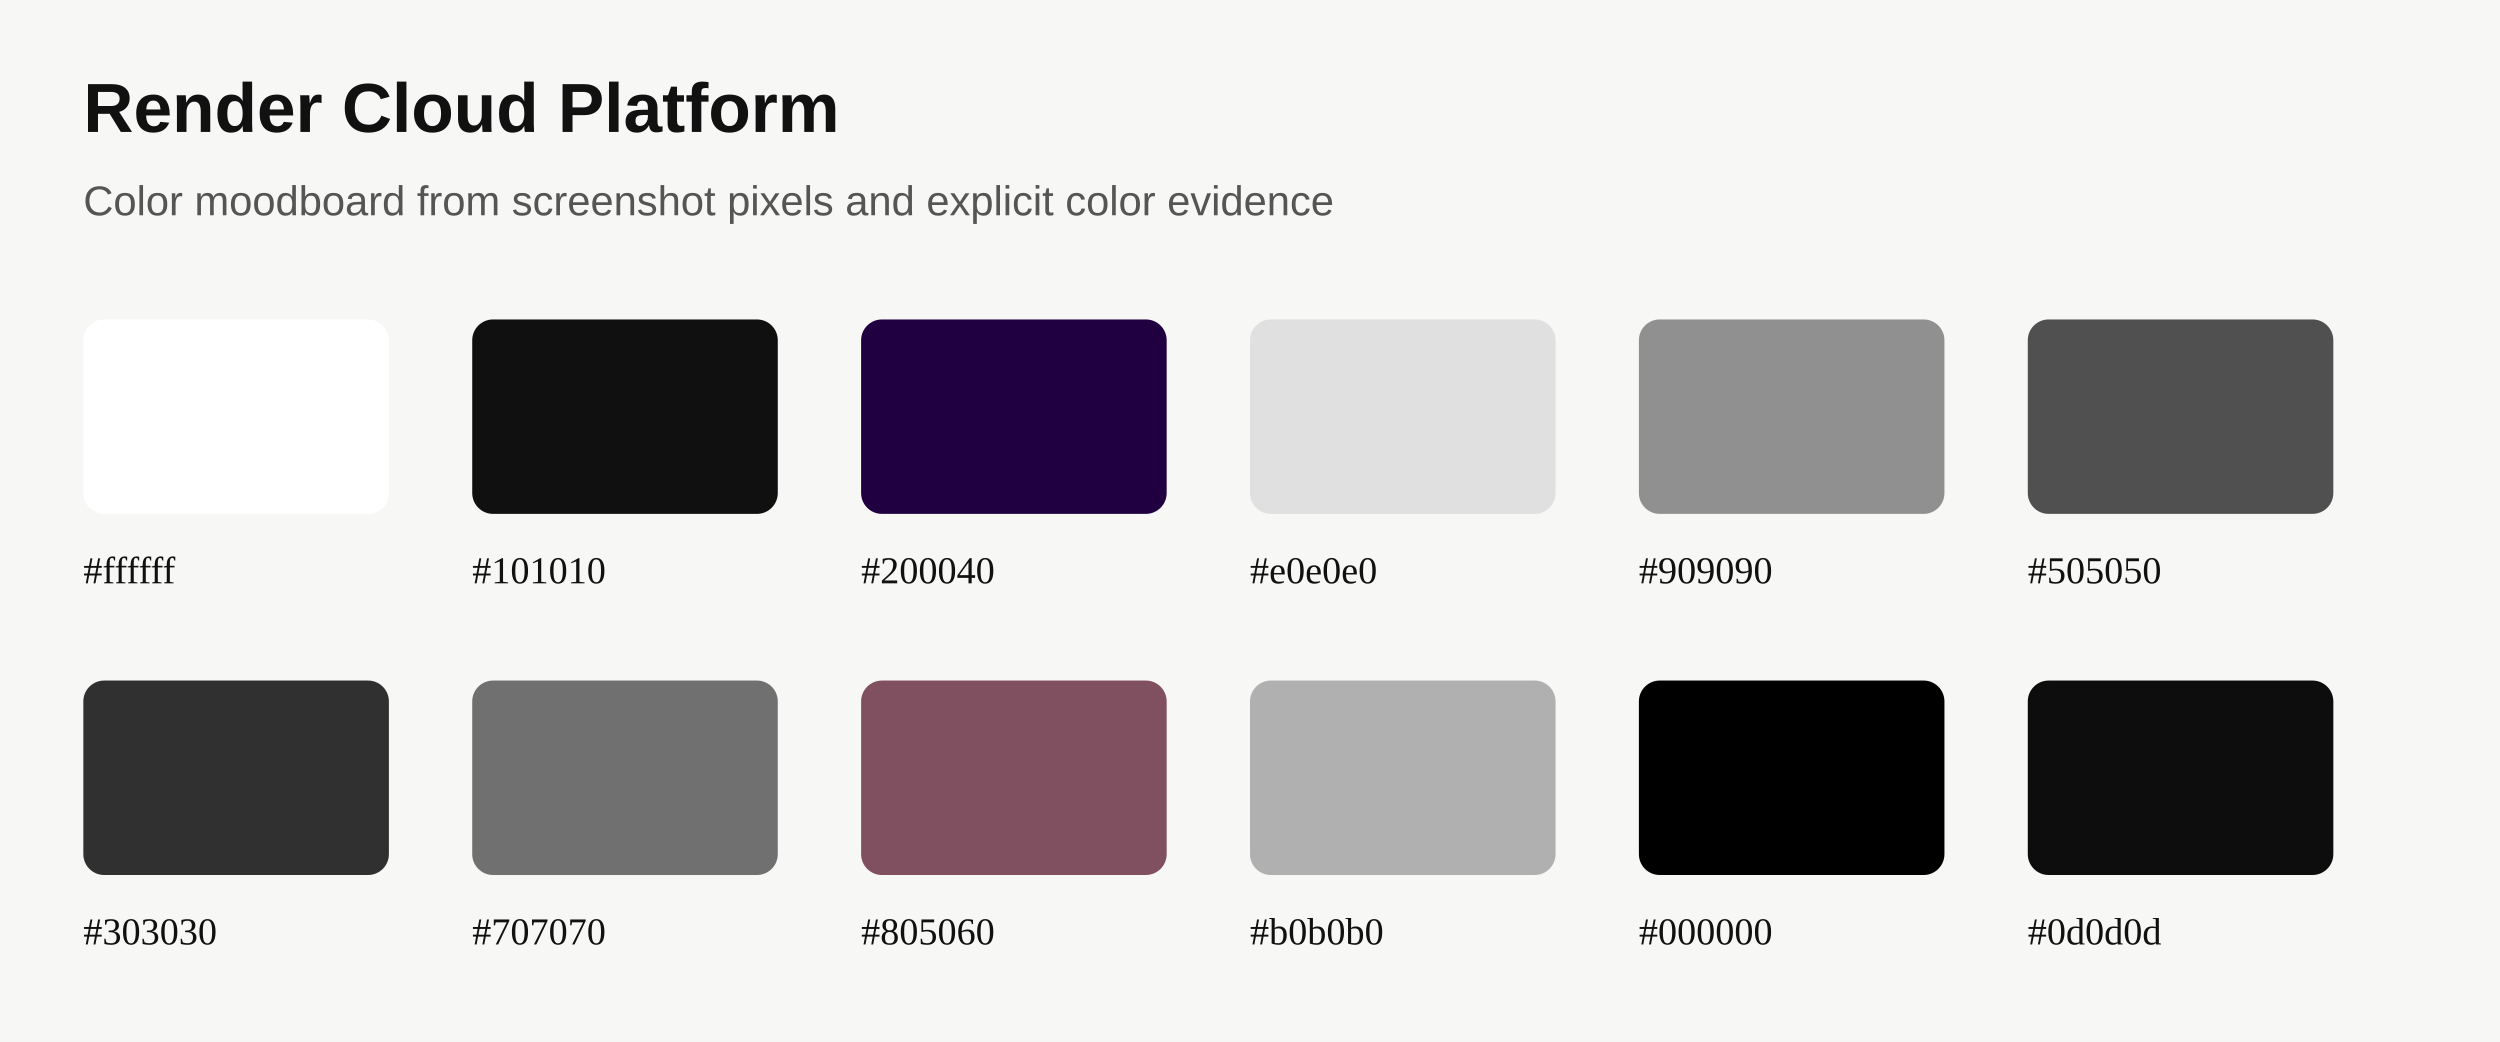
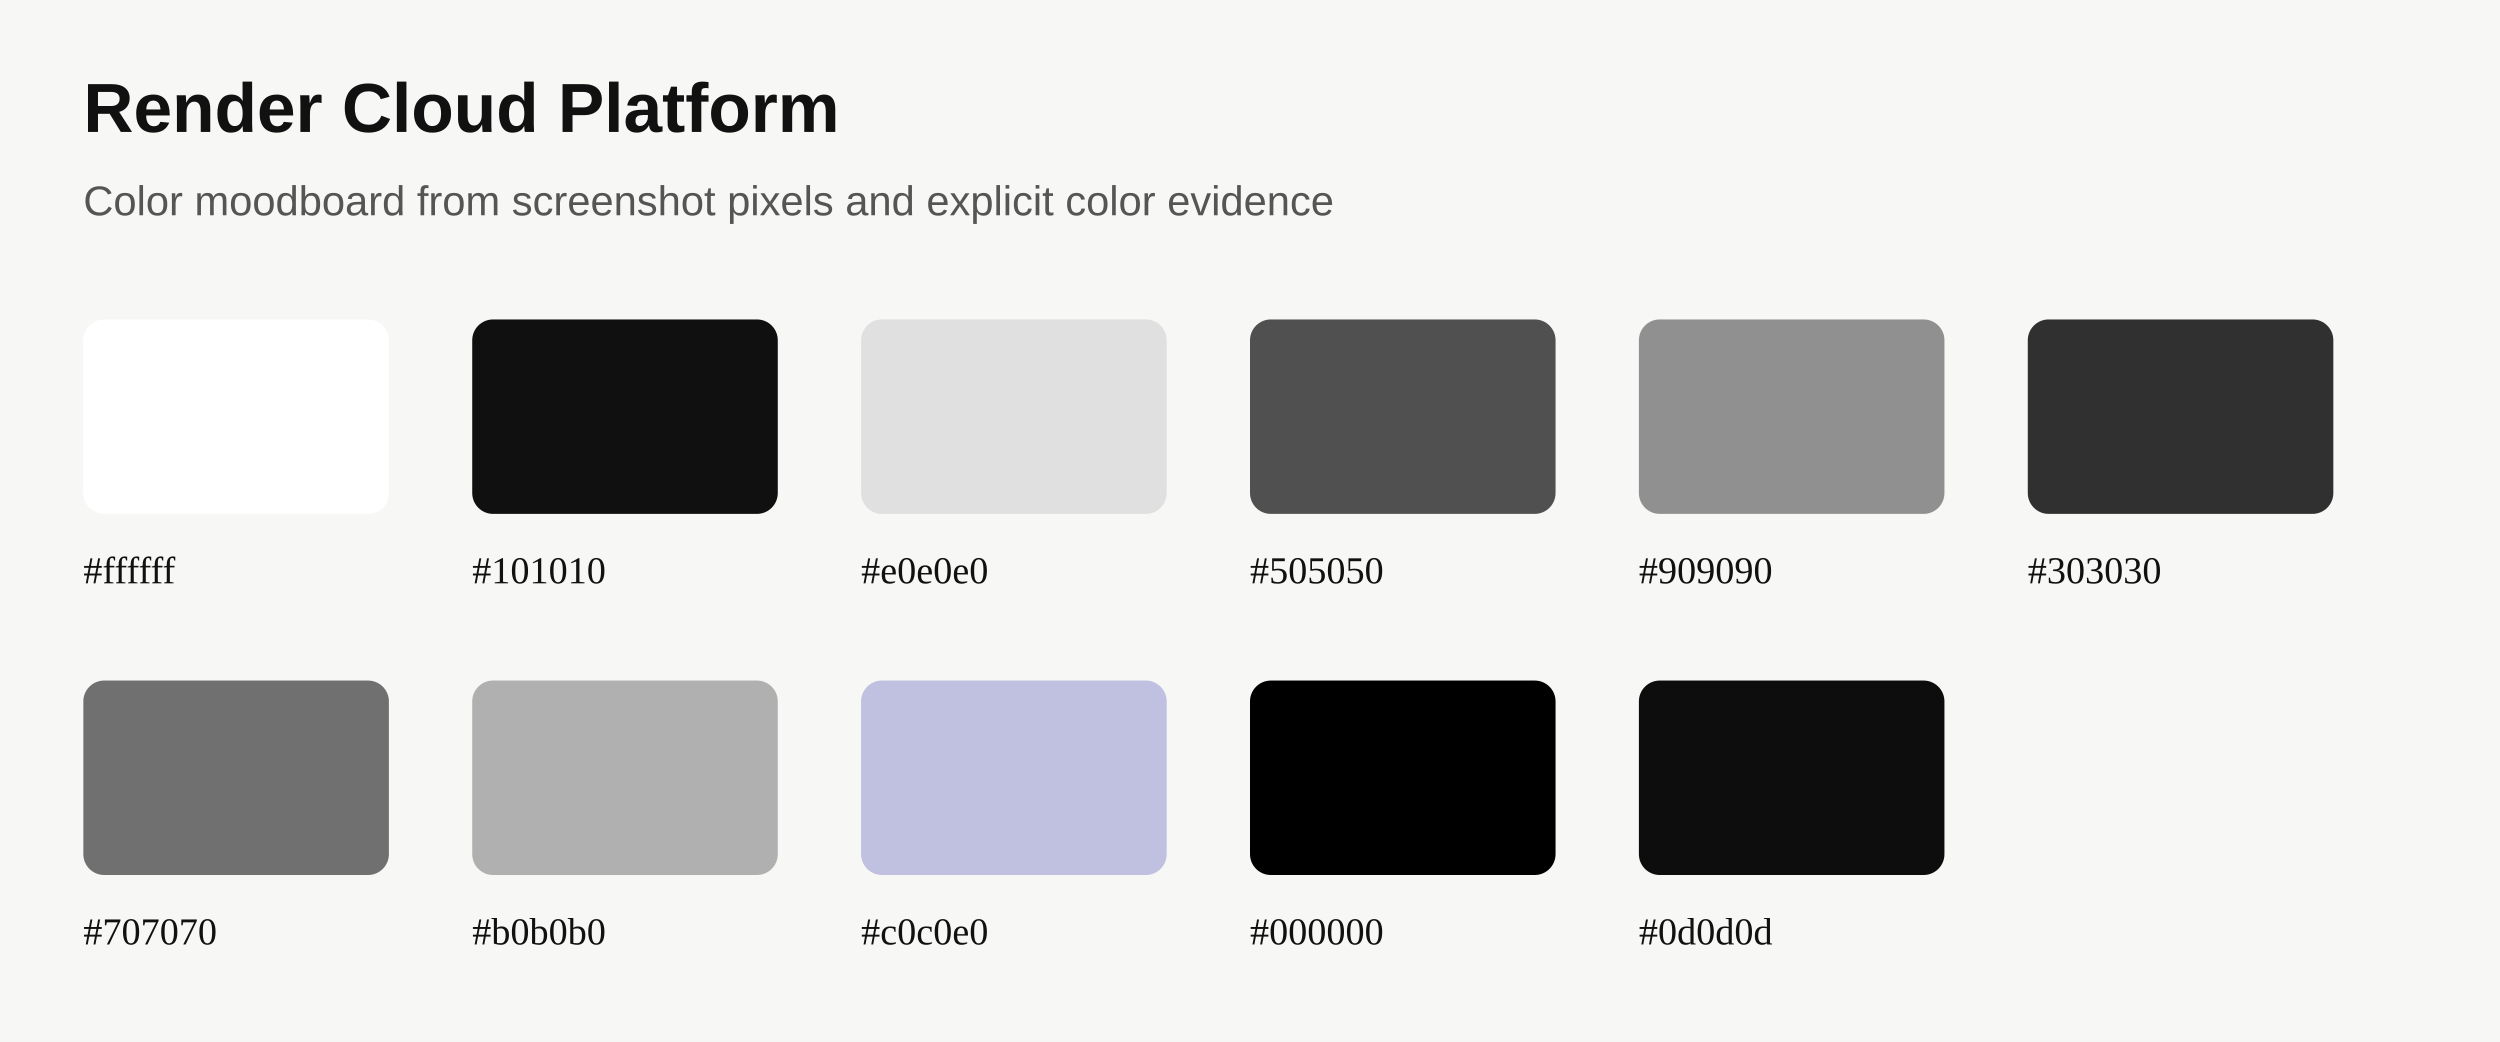
<svg xmlns="http://www.w3.org/2000/svg" width="720" height="300" viewBox="0 0 720 300">
  <rect width="720" height="300" fill="#f7f7f5" />
  <text x="24" y="38" font-family="Arial, sans-serif" font-size="20" font-weight="700" fill="#111">Render Cloud Platform</text>
  <text x="24" y="62" font-family="Arial, sans-serif" font-size="12" fill="#555">Color moodboard from screenshot pixels and explicit color evidence</text>
  <rect x="24" y="92" width="88" height="56" rx="6" fill="#ffffff" />
  <text x="24" y="168" font-size="11" fill="#111">#ffffff</text>
  <rect x="136" y="92" width="88" height="56" rx="6" fill="#101010" />
  <text x="136" y="168" font-size="11" fill="#111">#101010</text>
-   <rect x="248" y="92" width="88" height="56" rx="6" fill="#200040" />
-   <text x="248" y="168" font-size="11" fill="#111">#200040</text>
-   <rect x="360" y="92" width="88" height="56" rx="6" fill="#e0e0e0" />
-   <text x="360" y="168" font-size="11" fill="#111">#e0e0e0</text>
+   <rect x="248" y="92" width="88" height="56" rx="6" fill="#e0e0e0" />
+   <text x="248" y="168" font-size="11" fill="#111">#e0e0e0</text>
+   <rect x="360" y="92" width="88" height="56" rx="6" fill="#505050" />
+   <text x="360" y="168" font-size="11" fill="#111">#505050</text>
  <rect x="472" y="92" width="88" height="56" rx="6" fill="#909090" />
  <text x="472" y="168" font-size="11" fill="#111">#909090</text>
-   <rect x="584" y="92" width="88" height="56" rx="6" fill="#505050" />
-   <text x="584" y="168" font-size="11" fill="#111">#505050</text>
-   <rect x="24" y="196" width="88" height="56" rx="6" fill="#303030" />
-   <text x="24" y="272" font-size="11" fill="#111">#303030</text>
-   <rect x="136" y="196" width="88" height="56" rx="6" fill="#707070" />
-   <text x="136" y="272" font-size="11" fill="#111">#707070</text>
-   <rect x="248" y="196" width="88" height="56" rx="6" fill="#805060" />
-   <text x="248" y="272" font-size="11" fill="#111">#805060</text>
-   <rect x="360" y="196" width="88" height="56" rx="6" fill="#b0b0b0" />
-   <text x="360" y="272" font-size="11" fill="#111">#b0b0b0</text>
-   <rect x="472" y="196" width="88" height="56" rx="6" fill="#000000" />
-   <text x="472" y="272" font-size="11" fill="#111">#000000</text>
-   <rect x="584" y="196" width="88" height="56" rx="6" fill="#0d0d0d" />
-   <text x="584" y="272" font-size="11" fill="#111">#0d0d0d</text>
+   <rect x="584" y="92" width="88" height="56" rx="6" fill="#303030" />
+   <text x="584" y="168" font-size="11" fill="#111">#303030</text>
+   <rect x="24" y="196" width="88" height="56" rx="6" fill="#707070" />
+   <text x="24" y="272" font-size="11" fill="#111">#707070</text>
+   <rect x="136" y="196" width="88" height="56" rx="6" fill="#b0b0b0" />
+   <text x="136" y="272" font-size="11" fill="#111">#b0b0b0</text>
+   <rect x="248" y="196" width="88" height="56" rx="6" fill="#c0c0e0" />
+   <text x="248" y="272" font-size="11" fill="#111">#c0c0e0</text>
+   <rect x="360" y="196" width="88" height="56" rx="6" fill="#000000" />
+   <text x="360" y="272" font-size="11" fill="#111">#000000</text>
+   <rect x="472" y="196" width="88" height="56" rx="6" fill="#0d0d0d" />
+   <text x="472" y="272" font-size="11" fill="#111">#0d0d0d</text>
</svg>
